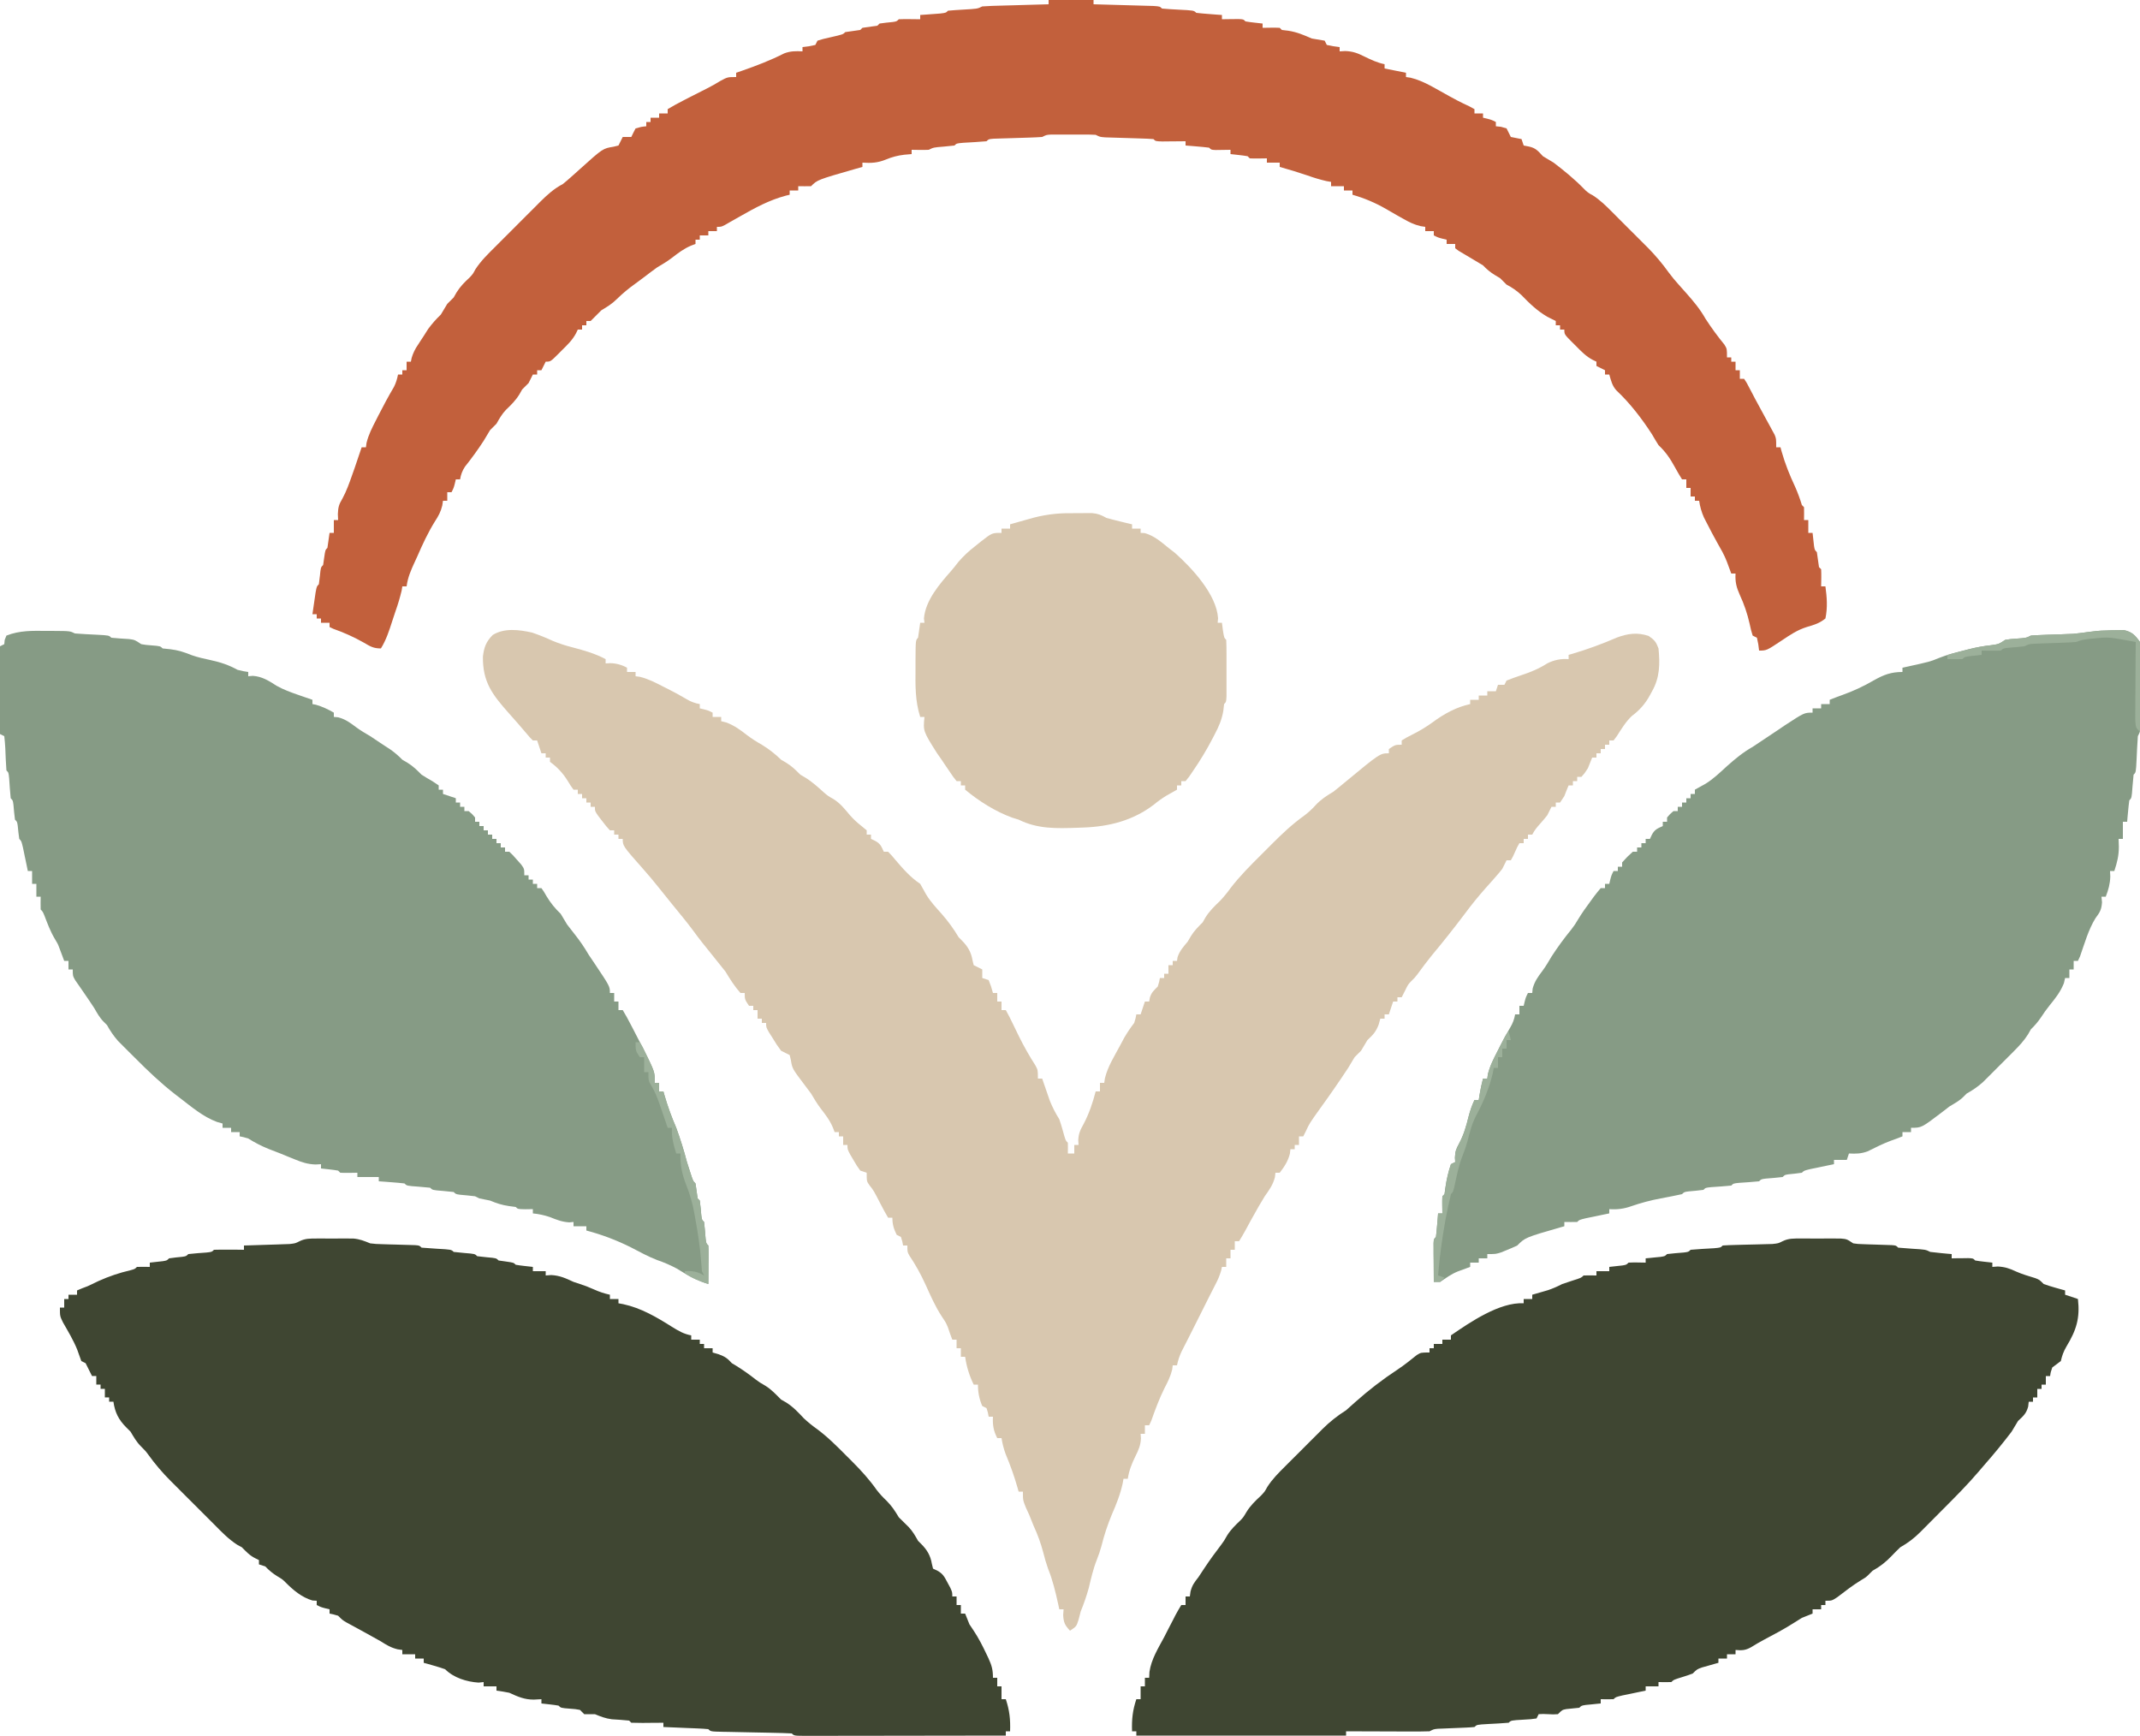
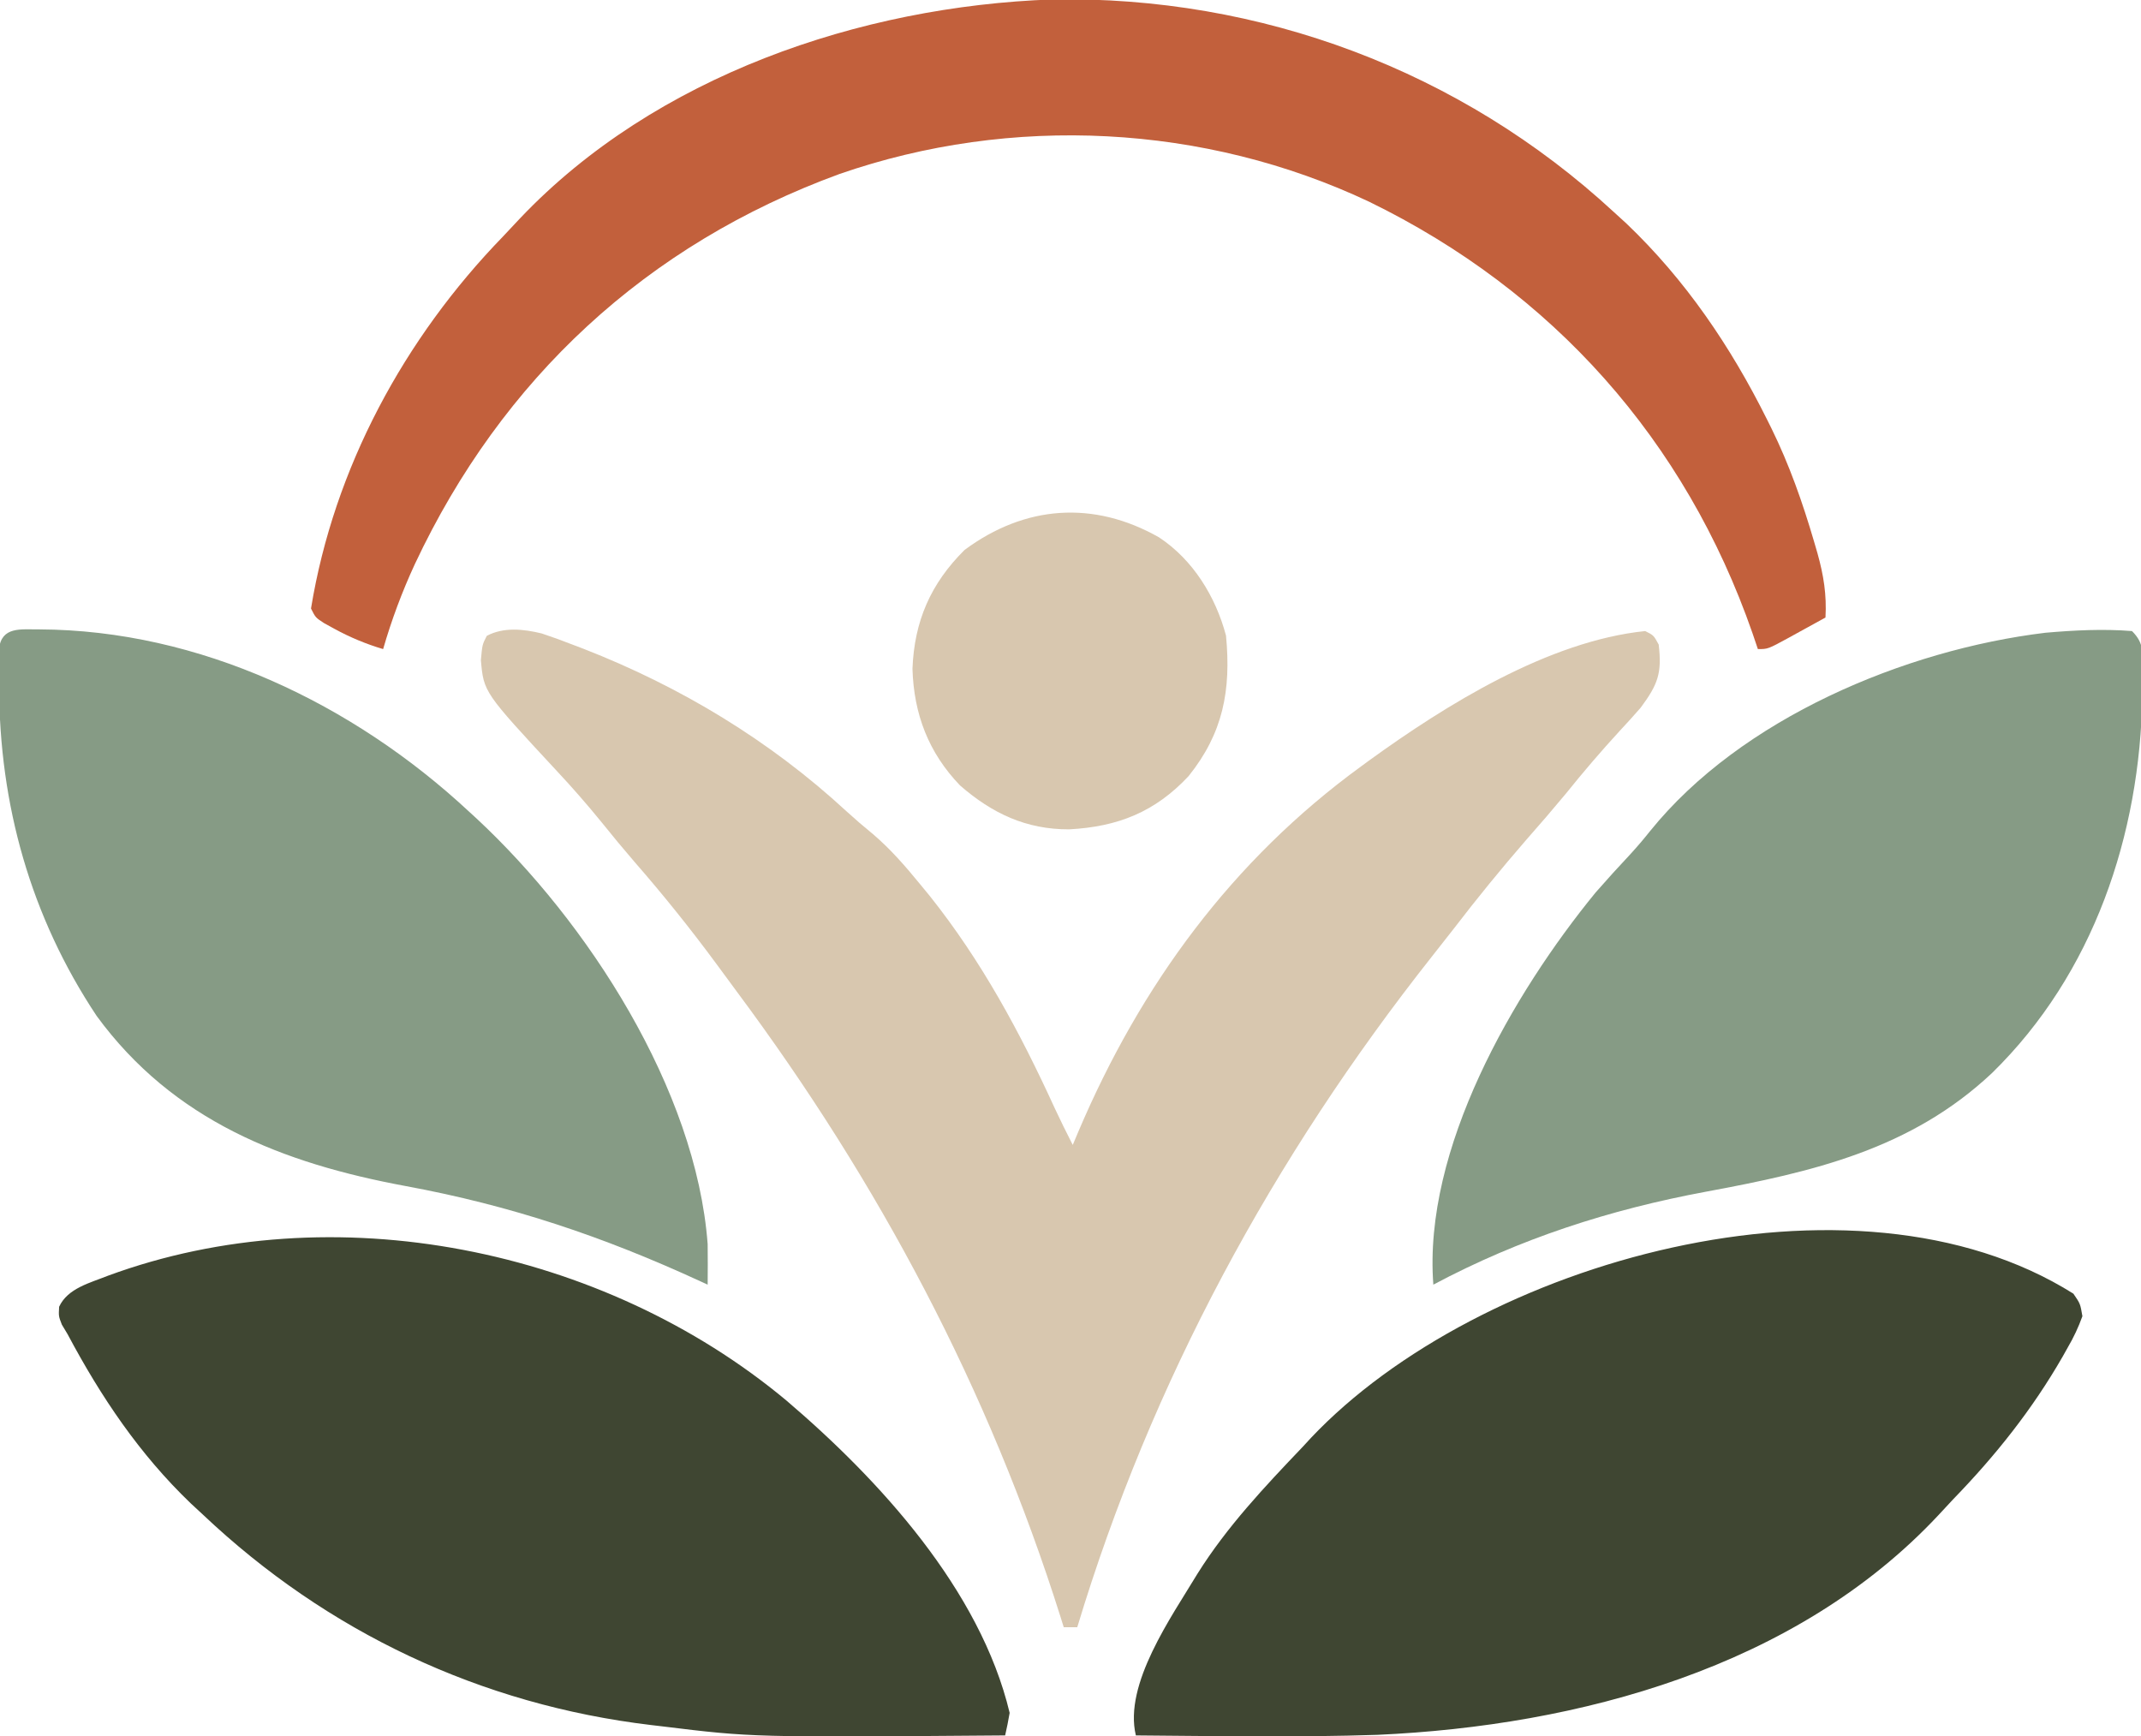
- <svg xmlns="http://www.w3.org/2000/svg" viewBox="0 0 1000 811" class="pcb-mark">
-   <path fill="#d8c7af" d="M248.6 295.58a99 99 0 0 1 9.77 3.92 66 66 0 0 0 8.94 2.94c5.35 1.4 10.8 2.94 15.69 5.56v2l2.19-.12A17 17 0 0 1 293 312v2h4v2l2 .26c3.98.98 7.36 2.74 11 4.62l2.12 1.06c2.97 1.51 5.87 3.06 8.74 4.78A17 17 0 0 0 327 329v2l1.87.44C331 332 331 332 333 333v2h4v2l2.5.63c3.8 1.49 6.43 3.42 9.62 5.92A61 61 0 0 0 356 348a51 51 0 0 1 9 7l2.44 1.44c2.62 1.6 4.4 3.4 6.56 5.56l2.25 1.31c3.3 2.03 5.97 4.49 8.84 7.07 1.91 1.62 1.91 1.62 4.47 3.06 3.19 2.04 5.24 4.67 7.66 7.56a40 40 0 0 0 5.22 4.88L405 388v2h2v2l1.87.88c2.57 1.35 2.93 2.56 4.13 5.12h2a40 40 0 0 1 3.31 3.69c3.6 4.22 7.05 8.22 11.69 11.31a293 293 0 0 1 2.84 5.07c1.99 3.3 4.6 6.06 7.16 8.93a74 74 0 0 1 8 11l1.5 1.5c2.7 2.7 4.32 5.42 4.94 9.19L455 451q2 1.02 4 2v4l3 1a42 42 0 0 1 2 6h2v4h2v4h2a96 96 0 0 1 3.31 6.44l2.81 5.78a138 138 0 0 0 7.7 13.6C485 500 485 500 485 504h2l.99 2.89 2.62 7.56A54 54 0 0 0 495 523q.9 2.6 1.62 5.25c1.29 4.66 1.29 4.66 2.38 5.75q.06 2.5 0 5h3v-4h2l-.14-2.2c.16-3.15.92-4.76 2.45-7.49 2.62-4.95 4.27-9.9 5.69-15.31h2v-4h2l.31-2.12c1.33-5.54 4.52-10.5 7.19-15.5l1.78-3.36A62 62 0 0 1 530 478c.69-2.25.69-2.25 1-4h2l2-6h2l.31-1.81c.8-2.51 1.86-3.36 3.69-5.19.69-2.19.69-2.19 1-4h2v-2h2v-4h2v-2h2l.25-1.69c.98-3.02 2.73-4.87 4.75-7.31l1.5-2.56c1.57-2.56 3.38-4.32 5.5-6.44l1.31-2.31c1.91-3.05 4.16-5.2 6.74-7.67a55 55 0 0 0 4.94-6c4.34-5.64 9.3-10.62 14.35-15.62l4.77-4.78c4.85-4.86 9.69-9.48 15.3-13.47a36 36 0 0 0 5.28-4.84c2.53-2.73 5.1-4.4 8.31-6.31q2.7-2.11 5.31-4.31C644.85 352 644.85 352 649 352v-2c3-2 3-2 6-2v-2c2.16-1.33 2.16-1.33 5.06-2.81a66 66 0 0 0 9.5-5.75c5.15-3.84 11.13-7.1 17.44-8.44v-2h4v-2h4v-2h4l1-3h3l1-2q3.34-1.31 6.75-2.44c4.45-1.48 8.3-3.03 12.25-5.56a18.4 18.4 0 0 1 10-2v-2l1.84-.52a182 182 0 0 0 20.68-7.55c5.12-1.92 9.71-2.54 14.92-.74 2.75 1.94 3.4 2.73 4.56 5.81.72 7.18.63 13.62-3 20l-1.1 2.02a28.5 28.5 0 0 1-8.28 9.48c-2.93 2.72-4.94 6.15-7.1 9.49L754 346h-2v2h-2v2h-2v2h-2v2h-2a207 207 0 0 0-2 5c-1.5 2.31-1.5 2.31-3 4h-2v2h-2v2h-2q-1.06 2.48-2 5l-2 3h-2v2h-2q-1.05 1.99-2 4a80 80 0 0 1-3.06 3.63c-1.6 1.79-2.86 3.22-3.94 5.37h-2v2h-2v2h-2c-1 1.75-1 1.75-2 4s-1 2.25-2 4h-2a96 96 0 0 0-2 4 61 61 0 0 1-2.69 3.25l-1.6 1.83-3.45 3.87a172 172 0 0 0-9.74 12 476 476 0 0 1-15.38 19.4 212 212 0 0 0-6.85 9C661 457 661 457 659.43 458.51c-1.43 1.48-1.43 1.48-3 4.67L655 466h-2v2h-2l-2 6h-2v2h-2l-.75 2.75c-1.32 3.44-2.61 4.77-5.25 7.25a413 413 0 0 0-3 5l-3 3a199 199 0 0 0-3 5 512 512 0 0 1-12.9 18.66c-5.2 7.28-5.2 7.28-6.91 10.97L609 531h-2v4h-2v2h-2l-.25 2.13c-.93 3.56-2.52 5.96-4.75 8.87h-2l-.25 2.13c-.93 3.55-2.63 5.88-4.75 8.87a219 219 0 0 0-5.44 9.38l-1.3 2.33-2.4 4.43A103 103 0 0 1 579 580h-2v4h-2v4h-2v4h-2l-.37 1.73a33 33 0 0 1-2.7 6.52L565 606l-3.94 7.88q-2.91 5.85-5.87 11.68l-1.63 3.19-1.43 2.8A28 28 0 0 0 550 638h-2l-.25 2c-.81 3.25-2.1 5.8-3.64 8.75-2.4 4.85-4.3 9.95-6.1 15.05L537 666h-2v4h-2l.15 2.16c-.18 3.32-1.11 5.37-2.59 8.34-1.73 3.52-2.95 6.61-3.56 10.5h-2l-.38 2.13c-1.1 5.1-2.97 9.8-5.06 14.56a102 102 0 0 0-4.88 14.8c-.6 2.23-1.32 4.3-2.18 6.45-1.69 4.28-2.67 8.7-3.75 13.17A97 97 0 0 1 505 753q-.51 1.93-1 3.88c-1 3.12-1 3.12-4 5.12-2.35-2.55-2.98-3.71-3.19-7.25L497 752h-2l-.55-2.56c-1.25-5.64-2.53-11.06-4.7-16.41a80 80 0 0 1-2.25-7.6A75 75 0 0 0 483 713l-2-5-1.63-3.56C478 701 478 701 478 697h-2l-.52-1.84a137 137 0 0 0-5.61-15.84A40 40 0 0 1 468 672h-2c-1.76-3.43-2.22-6.17-2-10h-2l-.38-1.94L461 658l-2-1a24 24 0 0 1-2-10h-2a43 43 0 0 1-4-13h-2v-4h-2v-4h-2c-.71-1.87-1.42-3.75-2.02-5.66-.98-2.34-.98-2.34-2.8-5.03-3.15-4.79-5.37-9.94-7.74-15.15a92 92 0 0 0-7.5-13.46C424 585 424 585 424 582h-2l-.38-1.94L421 578l-2-1c-1.37-2.9-2-4.76-2-8h-2a107 107 0 0 1-3.44-6.25c-3.3-6.43-3.3-6.43-5.28-8.92C405 552 405 552 405 548l-3-1c-1.6-2.21-1.6-2.21-3.19-4.94l-1.6-2.71C396 537 396 537 396 535h-2v-4h-2v-2h-2l-.75-2c-1.47-3.52-3.49-6.1-5.8-9.1-1.68-2.2-3.03-4.53-4.45-6.9l-3-4c-5.78-7.64-5.78-7.64-6.44-11.69L369 493q-1.99-1.02-4-2c-2.06-2.81-2.06-2.81-4-6l-1.75-2.75C358 480 358 480 358 478h-2v-2h-2v-4h-2v-2h-2c-2-3-2-3-2-6h-2c-2.77-3.12-4.86-6.44-7-10a392 392 0 0 0-4-5c-7.7-9.56-7.7-9.56-10.94-13.94-3.12-4.2-6.44-8.22-9.76-12.26q-3.25-3.96-6.43-7.99-3.62-4.57-7.5-8.93C291 395.28 291 395.28 291 392h-2v-2h-2v-2h-2c-1.73-1.9-1.73-1.9-3.63-4.37l-1.9-2.47C278 379 278 379 278 377h-2v-2h-2v-2h-2v-2h-2v-2h-2c-1.33-1.83-1.33-1.83-2.81-4.25A30 30 0 0 0 257 356v-2h-2v-2h-2l-2-6h-2c-1.45-1.43-1.45-1.43-3.13-3.44q-3.95-4.68-8.06-9.25c-7.69-8.68-12.3-14.55-12.15-26.48.53-4.4 1.45-6.92 4.57-10.11 5.42-3.37 12.31-2.49 18.37-1.14" />
-   <path fill="#3f4632" d="M841.41 578.73h3.75l3.9.02 3.92-.02h3.74l3.43.01C863 579 863 579 866 581c2.16.3 2.16.3 4.63.38l2.7.1 2.8.08 7.97.27c1.9.17 1.9.17 2.9 1.17q3.21.3 6.44.5c6.34.39 6.34.39 8.56 1.5q2.55.33 5.13.56l2.75.26 2.12.18v2l2.15-.04 2.79-.02 2.78-.04c2.28.1 2.28.1 3.28 1.1q2.02.34 4.06.56l3.94.44v2l2.56-.19c3.33.18 5.51.92 8.5 2.33 2.93 1.3 5.97 2.18 9.02 3.11C953 598 953 598 955 600q2.53.9 5.13 1.63l2.75.78 2.12.59v2l6 2c1.02 8.95-.72 14.52-5.37 22.19-1.4 2.42-2 4.15-2.63 6.81l-4 3c-.75 2.19-.75 2.19-1 4h-2v4h-2v2h-2v4h-2v2h-2l-.25 2.25c-.9 3.33-2.27 4.41-4.75 6.75l-3 5a277 277 0 0 1-12.44 15.2l-2.92 3.41c-5.35 6.28-11.17 12.1-17 17.94l-5.3 5.33-4.99 5.02A42 42 0 0 1 888 723a90 90 0 0 0-4 4 36 36 0 0 1-9 7l-1.5 1.5c-1.5 1.5-1.5 1.5-3.74 2.83-3.96 2.4-7.56 5.23-11.24 8.03C856 748 856 748 853 748v2h-2v2h-4v2l-5 2q-1.77 1.06-3.5 2.19c-4.67 3-9.55 5.57-14.45 8.16a105 105 0 0 0-5.77 3.35c-2.64 1.5-4.29 1.56-7.28 1.3v2h-4v2h-4v2l-2.12.59-2.75.79-2.75.77C793 780 793 780 791 782q-2.26.87-4.56 1.56c-4.34 1.34-4.34 1.34-5.44 2.44q-3 .06-6 0v2h-6v2l-3.03.62-3.9.82-3.91.8C755 793 755 793 754 794q-3 .06-6 0v2l-1.93.18-2.5.26-2.5.24C739 797 739 797 738 798q-3.04.36-6.09.62C730 799 730 799 728 801c-2.13.13-2.13.13-4.56 0-2.44-.12-2.44-.12-4.44 0l-1 2c-2.69.38-2.69.38-6 .56-5.9.34-5.9.34-7 1.44a279 279 0 0 1-9.63.6c-5.27.3-5.27.3-6.37 1.4q-2.09.2-4.18.28l-2.56.11-2.7.11-5.24.22-2.36.09C670 808 670 808 668 809q-4.37.13-8.73.1h-2.61l-8.28-.04-5.61-.01L629 809v2h-98v-2h-2c-.2-5.53.25-9.76 2-15h2v-6h2v-4h2l.13-2.75c.86-5.95 4.08-11.02 6.87-16.25l2.1-4.11 2.15-4.14 1.03-2.03q1.3-2.4 2.72-4.72h2v-4h2l.31-2.25c.75-3 1.8-4.33 3.69-6.75q1.42-2.12 2.81-4.25c2.5-3.77 5.14-7.39 7.89-10.98 1.3-1.77 1.3-1.77 2.8-4.4 1.73-2.73 3.78-4.68 6.1-6.9 1.4-1.47 1.4-1.47 2.84-3.9 1.88-3.1 4.2-5.27 6.84-7.73C591 697 591 697 592.21 694.8c2.32-3.63 5.16-6.46 8.22-9.5l1.89-1.9 3.97-3.95 6.02-6.03 3.87-3.86 1.8-1.81A63 63 0 0 1 629 659q2.1-1.8 4.13-3.69a169 169 0 0 1 19.98-15.37c3.13-2.1 6.03-4.4 8.96-6.77C664 632 664 632 668 632v-2h2v-2h4v-2h4v-2c8.9-6.12 22.8-15.64 34-15v-2h4v-2l2.05-.59 2.7-.78 2.67-.78A46 46 0 0 0 730 600q2.33-.83 4.69-1.56c4.2-1.33 4.2-1.33 5.31-2.44q3-.06 6 0v-2h6v-2l6.15-.68C760 591 760 591 761 590c2.67-.14 5.32-.04 8 0v-2l1.93-.18 2.5-.26 2.5-.24C778 587 778 587 779 586c2.58-.32 5.16-.51 7.75-.72C789 585 789 585 790 584c3.62-.33 7.24-.51 10.88-.72C804 583 804 583 805 582q2.82-.19 5.64-.25l3.5-.1 7.32-.17 3.5-.1 3.22-.08c2.82-.3 2.82-.3 4.8-1.3 2.85-1.4 5.27-1.26 8.43-1.27m-693.51 0h3.45l3.59.02 3.57-.02h3.45l3.15.01c3.01.27 5.1 1.12 7.89 2.26 2.66.3 2.66.3 5.48.38l3.09.1 3.18.08 9.1.27C196 582 196 582 197 583q3.5.3 7 .5c6.89.39 6.89.39 8 1.5q2.5.3 5 .5c4.89.39 4.89.39 6 1.5q2.25.3 4.5.5c4.39.39 4.39.39 5.5 1.5l3.5.5c3.5.5 3.5.5 4.5 1.5q2.02.34 4.06.56l3.94.44v2h6v2l2.56-.19c4.07.22 6.76 1.48 10.44 3.19l3 1c3 1 3 1 6.63 2.56A36 36 0 0 0 285 605v2h4v2l2.2.4c8.41 1.82 15.6 6.06 22.8 10.6 3.02 1.87 5.48 3.35 9 4v2h4v2h2v2h4v2l2.81.81c3.1 1.16 4.04 1.86 6.19 4.19l2.19 1.31a98 98 0 0 1 8.9 6.28c1.91 1.41 1.91 1.41 4.6 2.97 2.86 1.78 4.93 4.06 7.31 6.44l2.31 1.31c3.3 2.07 5.68 4.63 8.33 7.46a56 56 0 0 0 6.02 4.9c5.12 3.78 9.5 8.2 13.97 12.7l2.48 2.47c4.24 4.25 8.14 8.52 11.6 13.44a41 41 0 0 0 4.48 4.9c2.55 2.56 3.98 4.76 5.81 7.82q2.25 2.3 4.58 4.52c1.87 1.95 3.1 4.14 4.42 6.48l1.5 1.5c2.7 2.7 4.32 5.42 4.94 9.19L436 733l1.86.86c2.73 1.45 3.47 2.93 4.89 5.64l1.3 2.4c.95 2.1.95 2.1.95 4.1h2v4h2v4h2q1.02 2.5 2 5l1.88 2.81c2.4 3.6 4.28 7.28 6.12 11.19l.92 1.93c1.52 3.33 2.08 5.32 2.08 9.07h2v4h2v6h2c1.75 5.24 2.2 9.47 2 15h-2v2a38349 38349 0 0 1-56.63.08l-23.93.03h-9.24l-2.8.01c-6.29 0-6.29 0-7.4-1.12q-4.19-.22-8.37-.28l-2.55-.06-8.08-.16-10.62-.22-2.5-.04c-5.77-.13-5.77-.13-6.88-1.24a81 81 0 0 0-4.7-.32l-2.85-.12-3.01-.12-3.02-.13L310 807v-2l-3.25.04-4.19.02-2.14.03q-2.7 0-5.42-.09l-1-1c-2.71-.29-5.42-.45-8.14-.62-2.92-.39-5.16-1.25-7.86-2.38h-5l-2-2c-2.13-.38-2.13-.38-4.56-.56-4.34-.34-4.34-.34-5.44-1.44q-2.02-.34-4.06-.56L253 796v-2l-3.56.19c-4.38.01-7.46-1.35-11.44-3.19q-2.98-.61-6-1v-2h-6v-2l-2.37.25c-5.58-.38-11.61-2.23-15.63-6.25q-2.54-.9-5.12-1.62l-2.76-.8L198 777v-2h-4v-2h-6v-2l-2.19-.31c-3.15-.77-5.07-1.95-7.81-3.69q-2.12-1.2-4.25-2.37l-2.33-1.3-4.93-2.7-2.43-1.32-2.21-1.2C160 757 160 757 158 755c-2.12-.62-2.12-.62-4-1v-2l-1.87-.44C150 751 150 751 148 750v-2l-2-.12c-4.96-1.45-8.97-4.83-12.59-8.48-1.41-1.4-1.41-1.4-3.91-2.9a27 27 0 0 1-5.5-4.5l-3-1v-2l-1.75-.87c-2.64-1.32-4.17-3.05-6.25-5.13l-2.15-1.16c-4.03-2.6-7.2-5.9-10.56-9.29l-6.86-6.86-7.06-7.05-4.52-4.53-2.11-2.1a100 100 0 0 1-10.49-12.33C68 678 68 678 65.81 675.8c-2.07-2.07-3.3-4.3-4.81-6.81l-2-2c-3.58-3.58-5.29-7-6-12h-2v-2h-2v-4h-2v-2h-2v-4h-2q-1.53-3-3-6l-2-1-1.94-5.4c-1.8-4.43-4.26-8.5-6.63-12.65C28 615 28 615 28 611h2v-4h2v-2h4v-2a76 76 0 0 1 5-2q2.56-1.2 5.13-2.44a79 79 0 0 1 14.75-4.98C63 593 63 593 64 592q3-.06 6 0v-2l6.15-.68C78 589 78 589 79 588c2.06-.32 4.12-.51 6.19-.72C87 587 87 587 88 586c2.84-.32 5.68-.51 8.53-.72C99 585 99 585 100 584q3.52-.1 7.06-.06l3.91.02 3.03.04v-2l2.14-.06 9.61-.31 3.37-.1 3.24-.12 2.98-.1C138 581 138 581 139.98 580c2.72-1.33 4.9-1.25 7.92-1.26" />
-   <path fill="#869b85" d="m983.81 294.63 3.03-.12 2.93-.03 2.67-.06c3.89.88 5.25 2.36 7.56 5.58.68 3.21.6 6.33.52 9.6l-.01 2.8q-.04 4.4-.14 8.79l-.04 5.95q-.04 5.43-.14 10.86l-.04 2.2c-.15 1.8-.15 1.8-1.15 3.8-.27 3.66-.44 7.3-.6 10.97-.3 5.93-.3 5.93-1.4 7.03q-.3 2.74-.5 5.5c-.39 5.39-.39 5.39-1.5 6.5a104 104 0 0 0-.56 5.06l-.26 2.79L994 384h-2v8h-2l.12 3.56c.02 4.16-.8 7.5-2.12 11.44h-2l.12 2.63c-.12 3.5-.88 6.12-2.12 9.37h-2l.25 2.63c-.26 3.5-1 4.67-3.04 7.4-3.33 5.4-5.13 11.9-7.23 17.87L971 449h-2v4h-2v4h-2l-.56 2.44c-1.66 4.11-3.92 6.96-6.7 10.38a65 65 0 0 0-3.99 5.56A35 35 0 0 1 949 481l-1.28 2.26c-1.93 3.07-4.1 5.37-6.65 7.94l-8.96 8.96-2.91 2.91-2.66 2.65A41 41 0 0 1 919 511l-1.5 1.5c-1.95 1.95-4.14 3.08-6.5 4.5q-1.92 1.46-3.81 2.94C897.9 527 897.9 527 893 527v2h-4v2q-2.73 1.1-5.51 2.07c-3.72 1.39-7.23 3.18-10.78 4.94-3.06 1.12-5.48 1.16-8.71.99l-1 3h-6v2l-3.03.62-3.9.82-3.91.8C843 547 843 547 842 548c-2.06.32-4.12.51-6.19.72-1.8.28-1.8.28-2.8 1.28-2.59.32-5.17.51-7.76.72C823 551 823 551 822 552c-3.1.32-6.2.51-9.31.72C810 553 810 553 809 554c-3.1.32-6.2.51-9.31.72C797 555 797 555 796 556c-2.32.32-4.64.51-6.97.72C787 557 787 557 786 558q-2.25.52-4.5.94l-2.75.53-2.75.53a96 96 0 0 0-13.69 3.63 24 24 0 0 1-10.3 1.37l-.01 2-3.03.62-3.9.82-3.91.8C738 570 738 570 737 571q-3 .06-6 0v2l-1.84.52c-16.43 4.75-16.43 4.75-20.16 8.48q-2.4 1.14-4.88 2.13l-2.61 1.06C699 586 699 586 695 586v2h-4v2h-4v2a207 207 0 0 1-5.83 2.14c-3 1.2-5.5 3.06-8.17 4.86h-3q-.04-4.96-.06-9.94l-.03-2.86v-2.73l-.02-2.52C670 579 670 579 671 578q.34-2.77.56-5.56l.26-3.07.18-2.37h2l-.06-3.94q-.04-2.02.06-4.06l1-1 .44-3.12A59 59 0 0 1 678 544l2-1-.13-2.06c.13-3 .56-4.02 1.94-6.57 2.21-4.1 3.37-8.24 4.48-12.76A44 44 0 0 1 689 514h2l.44-2.75c.42-2.47.91-4.84 1.56-7.25h2l.26-2c.98-3.98 2.74-7.36 4.61-11l1.07-2.12c1.51-2.97 3.06-5.87 4.77-8.74A17 17 0 0 0 708 474h2v-4h2l.44-1.87C713 466 713 466 714 464h2l.19-2.06c.94-3.4 2.45-5.46 4.55-8.25 1.6-2.13 2.9-4.4 4.26-6.69a142 142 0 0 1 9.32-12.75c1.68-2.25 1.68-2.25 3.1-4.63 1.88-3.12 3.98-6 6.14-8.93l1.21-1.67A86 86 0 0 1 748 415h2v-2h2l.44-1.87C753 409 753 409 754 407h2v-2h2v-2c2.37-2.62 2.37-2.62 5-5h2v-2h2v-2h2v-2h2l.87-1.87c1.36-2.57 2.57-2.94 5.13-4.13v-2h2v-2c1.37-1.62 1.37-1.62 3-3h2v-2h2v-2h2v-2h2v-2h2v-2a360 360 0 0 1 4.94-2.74c3.73-2.28 6.83-5.32 10.06-8.26 3.84-3.42 7.5-6.46 12-9l6-4 6-4 2.94-2c9.18-6 9.18-6 13.06-6v-2h4v-2h4v-2q2.8-1.13 5.65-2.15a88 88 0 0 0 15.04-6.98c4.58-2.59 8.04-3.87 13.31-3.87v-2l2.56-.55c10.4-2.3 10.4-2.3 14.25-3.89 3.96-1.6 8.06-2.64 12.2-3.69l2-.51a75 75 0 0 1 10.3-1.85c3.7-.51 3.7-.51 6.7-2.51 2.4-.38 2.4-.38 5.05-.56 4.75-.34 4.75-.34 6.94-1.44q2.46-.2 4.94-.28l2.96-.12 6.2-.2 2.96-.12 2.73-.1c5.02-.42 9.72-1.48 15.02-1.56m-962 .19H25c7.73.05 7.73.05 10.01 1.19q5.16.38 10.32.6c5.58.3 5.58.3 6.68 1.4 2.78.28 5.55.45 8.34.62C63 299 63 299 66 301c2.23.38 2.23.38 4.62.56 4.28.34 4.28.34 5.38 1.44l3.56.37c3.64.42 6.7 1.42 10.1 2.81 2.95 1.03 5.91 1.66 8.96 2.32 4.56 1 8.28 2.24 12.38 4.5 2.87.69 2.87.69 5 1v2l2.12-.19c4.35.29 7.5 2.3 11.11 4.63 3.26 1.84 6.54 3.02 10.08 4.25l1.96.68L146 327v2l1.62.31c3.04.88 5.64 2.13 8.38 3.69v2l2.06.19c3.4.94 5.46 2.45 8.25 4.55 2.13 1.6 4.4 2.9 6.69 4.26l6 4 3.19 2.06A39 39 0 0 1 188 355l2.44 1.44c2.62 1.6 4.4 3.4 6.56 5.56q2.45 1.57 5 3l3 2v2h2v2l6 2v2h2v2h2v2h2c1.63 1.37 1.63 1.37 3 3v2h2v2h2v2h2v2h2v2h2v2h2v2h2v2h2c1.73 1.64 1.73 1.64 3.62 3.81l1.92 2.15C245 406 245 406 245 409h2v2h2v2h2v2h2c1.15 1.61 1.15 1.61 2.37 3.75A38 38 0 0 0 262 427l3 5q1.73 2.27 3.5 4.5a78 78 0 0 1 6.5 9.5q1.46 2.2 2.94 4.37C285 460.92 285 460.92 285 464h2v4h2v4h2c1.37 2.27 2.61 4.52 3.81 6.87l1.08 2.07a1016 1016 0 0 1 4.68 9.1C306 500.76 306 500.76 306 506h2v4h2l.55 1.94c1.51 5.2 3.3 10.08 5.45 15.06a173 173 0 0 1 5 16q.73 2.35 1.5 4.69l.78 2.38C324 552 324 552 325 553l1 7 1 1c.32 2.32.51 4.64.72 6.97C328 570 328 570 329 571c.32 2.58.51 5.16.72 7.75C330 581 330 581 331 582q.12 2.01.1 4.04l-.01 2.45-.03 2.57-.01 2.6L331 600c-5.52-1.65-9.93-4.24-14.8-7.25a61 61 0 0 0-9.13-3.96c-4.18-1.6-8.1-3.77-12.07-5.83a107 107 0 0 0-21-7.96v-2h-6v-2l-2 .19c-3.4-.22-5.86-1.2-9-2.46a35 35 0 0 0-8-1.73v-2l-3.44.06C242 565 242 565 241 564l-3.25-.44c-3.31-.5-5.7-1.28-8.75-2.56a251 251 0 0 0-5-1l-2-1c-2.33-.3-4.66-.5-7-.72-2-.28-2-.28-3-1.28q-2.5-.3-5-.5c-4.89-.39-4.89-.39-6-1.5q-2.74-.3-5.5-.5c-5.39-.39-5.39-.39-6.5-1.5a143 143 0 0 0-6.06-.56l-3.35-.26L177 552v-2h-10v-2l-3.94.06q-2.02.04-4.06-.06l-1-1q-2.02-.34-4.06-.56L150 546v-2l-2.6.14c-3.72-.15-6.23-.99-9.65-2.39l-3.42-1.38L131 539l-5.5-2.13A60 60 0 0 1 116 532c-2.31-.69-2.31-.69-4-1v-2h-4v-2h-4v-2l-2.63-.75C94.84 521.83 89.5 517.21 84 513l-2.22-1.7c-6.7-5.22-12.73-10.95-18.72-16.99l-2.82-2.8-2.7-2.7-2.43-2.44A41 41 0 0 1 50 479l-1.5-1.5c-1.96-1.95-3.12-4.12-4.5-6.5a374 374 0 0 0-5.6-8.28l-1.66-2.4-1.58-2.27C34 456 34 456 34 453h-2v-4h-2q-1.16-2.94-2.22-5.93C27 441 27 441 25.56 438.62c-2-3.35-3.3-6.87-4.7-10.51C20 426 20 426 19 425q-.06-3 0-6h-2v-6h-2v-6h-2l-.62-3.03-.82-3.9-.8-3.9C10 393 10 393 9 392c-.32-2.06-.51-4.12-.72-6.19C8 384 8 384 7 383c-.32-2.32-.51-4.64-.72-6.97C6 374 6 374 5 373c-.32-3.1-.51-6.2-.72-9.31C4 361 4 361 3 360q-.35-5.13-.52-10.27A90 90 0 0 0 2 344l-2-1c-.2-3.04-.28-5.99-.27-9.03v-25.64c0-2.1.13-4.22.27-6.33l2-1 .19-1.94L3 297c6.18-2.45 12.24-2.27 18.81-2.19" />
-   <path fill="#c2603c" d="M490 0h21v2l2.83.08a5138 5138 0 0 1 21.3.6l3.91.11C542 3 542 3 543 4q3.75.32 7.5.5c7.37.37 7.37.37 8.5 1.5q3.03.34 6.06.56l3.35.26L571 7v2l2.15-.04 5.57-.06C581 9 581 9 582 10q2.02.34 4.06.56L590 11v2l3.94-.06q2.02-.04 4.06.06l1 1 3.13.38c4.04.65 7.13 1.99 10.87 3.62l6 1 1 2c3.06.63 3.06.63 6 1v2l2.65-.15c3.64.16 5.74.98 8.98 2.59 3.12 1.53 5.96 2.86 9.37 3.56v2l5 1 5 1v2l2.13.31c6.48 1.55 12.45 5.58 18.3 8.73l3.76 2.02q2.61 1.34 5.28 2.56L689 51v2h4v2l1.88.44C697 56 697 56 699 57v2l2.38.25L704 60l2 4q2.5.55 5 1l1 3 2.31.44c3.38.7 4.36 2.08 6.69 4.56a263 263 0 0 0 5 3c4.92 3.76 9.8 7.74 14.13 12.19a13 13 0 0 0 4.09 3.04c3.52 2.24 6.25 4.95 9.18 7.9l5.61 5.62 5.75 5.74 3.7 3.7 1.72 1.71a97 97 0 0 1 9.55 11.37 75 75 0 0 0 4.77 5.8L788 137c3.41 3.84 6.46 7.5 9 12a134 134 0 0 0 8.83 12.07C807 163 807 163 807 167h2v2h2v4h2v4h2c1.2 1.8 1.2 1.8 2.56 4.44l1.58 3 .88 1.7q1.66 3.13 3.38 6.24l2.48 4.56 1.22 2.22 1.14 2.12 1.03 1.88C830 205 830 205 830 209h2l.48 1.8c1.65 5.85 3.8 11.22 6.38 16.7A74 74 0 0 1 842 236l1 1q.06 3 0 6h2v6h2l.68 6.15C848 257 848 257 849 258l1 7 1 1c.14 2.67.04 5.32 0 8h2c.7 5.2 1.07 9.83 0 15-2.76 2.25-5.2 2.97-8.62 3.96-4.52 1.4-8 3.78-11.9 6.4C825.5 304 825.5 304 822 304l-.37-2.94L821 298l-2-1c-.75-2.48-.75-2.48-1.44-5.62A66 66 0 0 0 813 278c-1.6-3.56-2.22-6.09-2-10h-2q-1.09-2.82-2.1-5.67c-1.2-3.12-2.84-5.92-4.5-8.83-1.62-2.88-3.14-5.8-4.65-8.75l-1.52-2.95A29 29 0 0 1 794 234h-2v-2h-2v-4h-2v-4h-2q-1.78-2.82-3.37-5.75c-2.2-4.02-4.3-7.11-7.63-10.25a131 131 0 0 1-3-5c-4.75-7.35-10.25-14.53-16.64-20.54-2.02-2.17-2.55-4.65-3.36-7.46h-2v-2l-2-1-2-1v-2l-1.64-.78c-3.25-1.68-5.57-4.14-8.11-6.72l-1.53-1.51C731 156.25 731 156.25 731 154h-2v-2h-2v-2a87 87 0 0 0-4-2c-4.76-2.81-8.26-6.2-12.1-10.17A30 30 0 0 0 704 133l-3-3-2.5-1.5a26 26 0 0 1-5.5-4.5 157 157 0 0 0-5-3q-2.16-1.27-4.31-2.56l-2.12-1.26L680 116v-2h-4v-2l-1.87-.44C672 111 672 111 670 110v-2h-4v-2l-2.17-.33c-3.08-.73-5.33-1.86-8.08-3.42l-2.91-1.63q-2.63-1.5-5.24-3.02A69 69 0 0 0 632 91v-2h-4v-2h-6v-2l-2.12-.37A76 76 0 0 1 611 82c-4.3-1.47-8.62-2.77-13-4v-2h-6v-2l-3.94.06q-2.02.04-4.06-.06l-1-1q-2.02-.34-4.06-.56L575 72v-2l-1.93.03-5 .07C566 70 566 70 565 69q-2.77-.34-5.56-.56l-3.07-.26L554 68v-2l-3.03.03-3.9.03-3.91.04C540 66 540 66 539 65q-2.74-.22-5.5-.28l-3.38-.11-3.56-.11-10.05-.31C514 64 514 64 512 63q-2.58-.14-5.16-.13h-15.53C489 63 489 63 487 64q-2.8.2-5.63.28l-3.38.11-7.11.22-3.38.1-3.12.1C462 65 462 65 461 66c-3.62.33-7.25.51-10.87.72C447 67 447 67 446 68q-2.46.3-4.94.5c-4.84.39-4.84.39-7.06 1.5-2.67.13-5.32.04-8 0v2l-3.5.31c-3.1.37-5.68 1.06-8.56 2.25-3.84 1.57-6.82 1.7-10.94 1.44v2l-3.12.88c-17.9 5.14-17.9 5.14-20.88 8.12q-3 .06-6 0v2h-4v2l-1.73.41c-7.75 2.06-14.33 5.64-21.27 9.59l-5.19 2.94-2.1 1.21C337 106 337 106 335 106v2h-4v2h-4v2h-2v2l-2 .75c-3.52 1.47-6.1 3.49-9.1 5.8-2.2 1.68-4.53 3.03-6.9 4.45q-2.98 2.15-5.88 4.4-2.1 1.58-4.24 3.15a71 71 0 0 0-8.57 7.14c-2.3 2.3-4.53 3.64-7.31 5.31l-2.69 2.69L276 150h-2v2h-2v2h-2l-.78 1.64c-1.68 3.25-4.14 5.57-6.72 8.11l-1.51 1.53C257.25 169 257.25 169 255 169l-1 2-1 2h-2v2h-2q-1.03 1.99-2 4l-3 3-1.31 2.31c-1.8 2.88-3.84 4.88-6.27 7.21-1.87 1.95-3.1 4.14-4.42 6.48l-3 3a199 199 0 0 0-3 5 150 150 0 0 1-8.73 12.07A14.4 14.4 0 0 0 215 224h-2l-.44 1.88C212 228 212 228 211 230h-2v4h-2l-.33 2.21c-.72 2.98-1.76 4.86-3.42 7.41-3.27 5.27-5.78 10.7-8.25 16.38l-1.16 2.52c-1.76 3.8-3.3 7.28-3.84 11.48h-2l-.31 1.94a91 91 0 0 1-2.87 9.66q-.81 2.37-1.58 4.77c-1.4 4.4-2.8 8.67-5.24 12.63-3.59 0-4.98-.96-8.06-2.75a88 88 0 0 0-14.14-6.4q-.9-.41-1.8-.85v-2h-4v-2h-2v-2h-2l1.46-10.06C148 274 148 274 149 273q.3-2 .5-4c.39-3.89.39-3.89 1.5-5l.5-3.5c.5-3.5.5-3.5 1.5-4.5q.55-3.5 1-7h2v-6h2l-.12-2.75c.12-3.22.5-4.56 2.12-7.25 1.9-3.5 3.18-7.13 4.5-10.87l1.28-3.62q1.65-4.74 3.22-9.51h2l.27-2.02c.95-3.9 2.65-7.18 4.48-10.73l1.09-2.15c2.3-4.5 4.68-8.95 7.25-13.3.97-1.91 1.47-3.7 1.91-5.8h2v-2h2v-4h2l.36-1.76a21 21 0 0 1 2.95-6.12l1.36-2.1L198 157l2.06-3.25A50 50 0 0 1 206 147l3-5 3-3 1.31-2.31c1.78-2.84 3.74-4.82 6.19-7.06 1.5-1.63 1.5-1.63 2.62-3.74 2.65-4.08 6-7.29 9.44-10.71l2.23-2.24 4.69-4.68 7.14-7.16 4.56-4.54 2.15-2.17c3.36-3.33 6.44-6.16 10.67-8.39a91 91 0 0 0 3.81-3.25l2.07-1.84L271 79c10.69-9.62 10.69-9.62 15.69-10.44L289 68q1.02-2 2-4h4l.94-1.94L297 60c2.63-.75 2.63-.75 5-1v-2h2v-2h4v-2h4v-2a119 119 0 0 1 7.13-3.94l2.01-1.05q4.54-2.36 9.13-4.63a84 84 0 0 0 6.36-3.57C340 36 340 36 344 36v-2l2.68-.92c6.82-2.38 13.36-4.88 19.82-8.16 2.96-1.09 5.38-1.08 8.5-.92v-2l2.94-.37L381 21l1-2c2.69-.82 2.69-.82 6-1.56 5.9-1.35 5.9-1.35 7-2.44l7-1 1-1 7-1 1-1c2.06-.32 4.12-.51 6.19-.72C419 10 419 10 420 9a91 91 0 0 1 5.06-.06l2.79.03L430 9V7l2.59-.18 6.69-.5C442 6 442 6 443 5q3.46-.31 6.94-.5c6.84-.39 6.84-.39 9.06-1.5a183 183 0 0 1 9.05-.38l6.57-.18 4.46-.13L490 2z" />
-   <path fill="#d8c7af" d="m500.38 239.81 3.48-.03 3.35-.01 3.07-.01c2.79.25 4.32.88 6.72 2.24q3.11.87 6.25 1.62l3.27.8 2.48.58v2h4v2l2 .12c4.42 1.3 7.46 4.01 11 6.88l3.06 2.37c8 7.14 19.4 19.4 20.13 30.5L569 291h2l.44 3.44C572 298 572 298 573 299q.14 3.2.13 6.4v19.84C573 328 573 328 572 329l-.35 3.12c-.7 4.12-2.08 7.36-4.02 11l-.93 1.8a143 143 0 0 1-9.26 15.4l-1.82 2.67L554 365h-2v2h-2v2q-2.45 1.44-4.95 2.8a47 47 0 0 0-5.8 4.14c-9.76 7.48-20.86 10.3-32.94 10.75l-2.95.11c-9.71.33-18.53.61-27.36-3.8l-2.87-.88c-7.96-2.86-15.64-7.74-22.13-13.12v-2h-2v-2h-2c-1.59-1.98-1.59-1.98-3.37-4.63-.32-.45-.32-.45-1.9-2.78L440 355l-2.19-3.13c-6.47-10.26-6.47-10.26-5.81-16.87h-2c-2.38-7.47-2.26-14.65-2.19-22.44v-3.91c.05-9.51.05-9.51 1.19-10.65q.55-3.5 1-7h2l-.25-2c.7-8.46 7.27-16.05 12.69-22.2a86 86 0 0 0 3.4-4.22 52 52 0 0 1 7.72-7.27l2.88-2.32c5.13-3.99 5.13-3.99 9.56-3.99v-2h4v-2l3-.84 3.88-1.1 1.97-.55a65 65 0 0 1 19.52-2.7" />
-   <path fill="#9cb09a" d="m983.81 294.63 3.03-.12 2.93-.03 2.67-.06c3.89.88 5.25 2.36 7.56 5.58.67 3.24.58 6.38.49 9.68l-.02 2.8q-.06 4.42-.16 8.83l-.07 6q-.08 7.35-.24 14.69c-2-2-2-2-2.23-5.9l.03-5.05.01-2.68.06-8.5.03-5.75q.03-7.05.1-14.12c-12.51-2.36-12.51-2.36-19.06-1.69l-3.23.3C973 299 973 299 970 300q-2.52.2-5.04.28l-2.95.12-6.16.2-2.95.12-2.7.1c-2.2.18-2.2.18-4.2 1.18-2.6.31-5.18.51-7.79.72C936 303 936 303 935 304q-2.28.1-4.56.06l-2.5-.02L926 304v2l-6.15.68C918 307 918 307 917 308q-3.5.06-7 0v-2l7.5-1.94 2.11-.55a74 74 0 0 1 10.73-2.01C934 301 934 301 937 299c2.41-.38 2.41-.38 5.06-.56 4.75-.34 4.75-.34 6.94-1.44q2.46-.2 4.94-.28l2.96-.12 6.2-.2 2.96-.12 2.73-.1c5.02-.42 9.72-1.48 15.02-1.56M297 487h2a36 36 0 0 1 2.5 4.69l1.28 2.63C306 501.4 306 501.4 306 506h2v4h2l.55 1.94c1.51 5.2 3.3 10.08 5.45 15.06a173 173 0 0 1 5 16 258 258 0 0 0 2.28 7.07C324 552 324 552 325 553l1 7 1 1c.32 2.32.51 4.64.72 6.97C328 570 328 570 329 571c.32 2.58.51 5.16.72 7.75C330 581 330 581 331 582q.12 2.02.1 4.03l-.01 2.46-.03 2.57-.01 2.59L331 600c-4.03-1.29-7.48-2.62-11-5v-1c3.63-.2 5.87.14 9 2l-1-2q-.26-2.69-.44-5.37c-.48-6.3-1.42-12.43-2.56-18.63l-.47-2.7c-.86-4.7-2.04-9-3.8-13.43-1.96-5.03-3-9.47-2.73-14.87h-2c-1.3-4.12-2.26-7.67-2-12h-2l-1.2-3.54-2.4-6.98c-1.16-3.32-2.26-6.26-4.1-9.28-1.3-2.2-1.3-2.2-1.3-6.2h-2v-7h-2c-2-3-2-3-2-7m408-5 1 4h-2v4h-2v4h-2v5h-2l-.36 2.1c-1.54 6.93-4.42 13.78-7.76 20.02-2.06 3.92-3.08 7.96-4.16 12.23a55 55 0 0 1-2.22 6.52c-1.86 4.68-2.8 9.56-3.85 14.47C679 557 679 557 678 558a270 270 0 0 0-2.48 11.63A266 266 0 0 0 672 596l3 1-2 2h-3q-.04-4.96-.06-9.94l-.03-2.86v-2.73l-.02-2.52C670 579 670 579 671 578q.34-2.77.56-5.56l.26-3.07.18-2.37h2l-.06-3.94q-.04-2.02.06-4.06l1-1 .44-3.12A59 59 0 0 1 678 544l2-1-.12-2.06c.12-3 .55-4.02 1.93-6.57 2.21-4.1 3.37-8.24 4.48-12.76A44 44 0 0 1 689 514h2l.44-2.75c.42-2.46.91-4.84 1.56-7.25h2l.25-1.98c1.01-4.08 2.84-7.55 4.75-11.27l1.12-2.22c2.73-5.37 2.73-5.37 3.88-6.53" />
+ <svg xmlns="http://www.w3.org/2000/svg" class="pcb-mark" viewBox="0 0 475 385">
+   <path fill="#d8c7af" d="M120.18 140.53q3.44 1.14 6.82 2.47l2.5.95c21.48 8.38 41.3 20.34 58.26 36q2.89 2.64 5.93 5.11c3.86 3.3 7.1 7.01 10.31 10.94l2.28 2.77c11.53 14.48 20.03 30.26 27.71 47.06q1.93 4.12 4.01 8.17l1.25-2.97c13.8-32.44 34.09-60.17 62.75-81.03l1.7-1.25c17.1-12.38 39.86-26.55 61.3-28.75 1.88.94 1.88.94 3 3 .73 6.34-.14 8.78-4 14q-2.3 2.64-4.69 5.19a271 271 0 0 0-11.84 13.8 441 441 0 0 1-8.85 10.32 420 420 0 0 0-16.15 19.8 728 728 0 0 1-4.77 6.07c-35.26 44.6-62.26 94.37-78.7 148.82h-3l-.71-2.28c-15.94-50.54-40.23-96.28-71.87-138.8l-4.36-5.92a353 353 0 0 0-18.26-22.76q-3.76-4.36-7.36-8.86A219 219 0 0 0 123.5 171c-16.19-17.44-16.19-17.44-16.81-24.56.31-3.44.31-3.44 1.31-5.38 3.75-1.99 8.15-1.51 12.18-.53" />
+   <path fill="#3f4632" d="M174.42 310.66C195.1 328.28 217.48 352.7 224 380a89 89 0 0 1-1 5c-56.05.44-56.05.44-76-2l-2.54-.3C106.7 378.2 72.56 362.08 45 336l-2.68-2.48C30.92 322.59 22.4 309.9 15 296l-1.28-2.14C13 292 13 292 13.12 289.9c1.9-4.12 6.9-5.3 10.88-6.9 49.96-18.37 109.89-6.1 150.42 27.66M460 287c1.53 2.23 1.53 2.23 2 5a41 41 0 0 1-3.25 6.94l-1.11 1.98c-6.75 11.76-14.9 21.99-24.32 31.7q-1.65 1.74-3.26 3.51c-31.6 33.8-79.75 46.73-124.46 48.74-17.85.59-35.75.27-53.6.13-2.74-11.38 7.95-26.36 13.7-35.92 6.5-10.37 14.88-19.26 23.3-28.08l1.86-2.02C327.96 279.76 411.15 256.29 460 287" />
+   <path fill="#869b85" d="M473 140c2.8 2.8 2.29 4.8 2.33 8.63l-.02 2.75-.01 2.84C474.79 185.28 464.47 216 442 238c-18.03 17-39.86 21.99-63.53 26.38C357.2 268.33 337.13 274.8 318 285c-2.3-30.09 17.62-64.53 36-87q3.79-4.33 7.74-8.53a96 96 0 0 0 4.34-5.09c20.16-25 56.51-40.22 87.67-44 6.37-.56 12.87-.89 19.25-.38m-464.25-.37c35.52.15 69.6 16.51 95.25 40.37l1.68 1.54c24.65 22.92 48.74 60.09 51.32 94.46q.05 4.5 0 9l-1.58-.73c-21.58-9.94-42-16.82-65.4-21.14-27.32-5.06-51.58-14.52-68.58-37.75C6.8 203.36-.16 178.53-.2 152.13l-.03-2.88-.01-2.74-.01-2.48c.61-5.13 4.82-4.36 8.99-4.4" />
+   <path fill="#c2603c" d="M233.41-.12C279.57-.96 324.11 15.68 358 47l2.85 2.6c13.1 12.5 23.1 27.25 31.15 43.4l1 2.01c3.98 8.1 6.9 16.4 9.44 25.05l.78 2.67c1.37 4.92 2.06 9.17 1.78 14.27l-6.37 3.5-1.83 1.01c-4.57 2.49-4.57 2.49-6.8 2.49l-1.18-3.49c-14.9-42.85-44.3-75.87-85.07-95.76-36.53-17.24-79.32-19.4-117.5-6.15-42.84 15.66-74.88 45.42-94.2 86.52A132 132 0 0 0 85 144a55 55 0 0 1-10.81-4.5l-2.33-1.28C70 137 70 137 69 135c5.1-31.21 20.71-59.98 42.58-82.52a286 286 0 0 0 3.88-4.13C145.42 16.85 190.86 1.4 233.4-.12" />
+   <path fill="#d8c7af" d="M257.14 119.21c7.54 4.97 12.56 13.15 14.86 21.79 1.16 12.13-.64 21.63-8.3 31.18-7.44 7.96-15.7 11.24-26.5 11.81-9.52.03-17.03-3.5-24.21-9.74-7-7.29-10.25-15.84-10.55-25.87.4-10.54 4.03-18.91 11.56-26.38 13.41-9.93 28.63-11.02 43.14-2.79" />
</svg>
